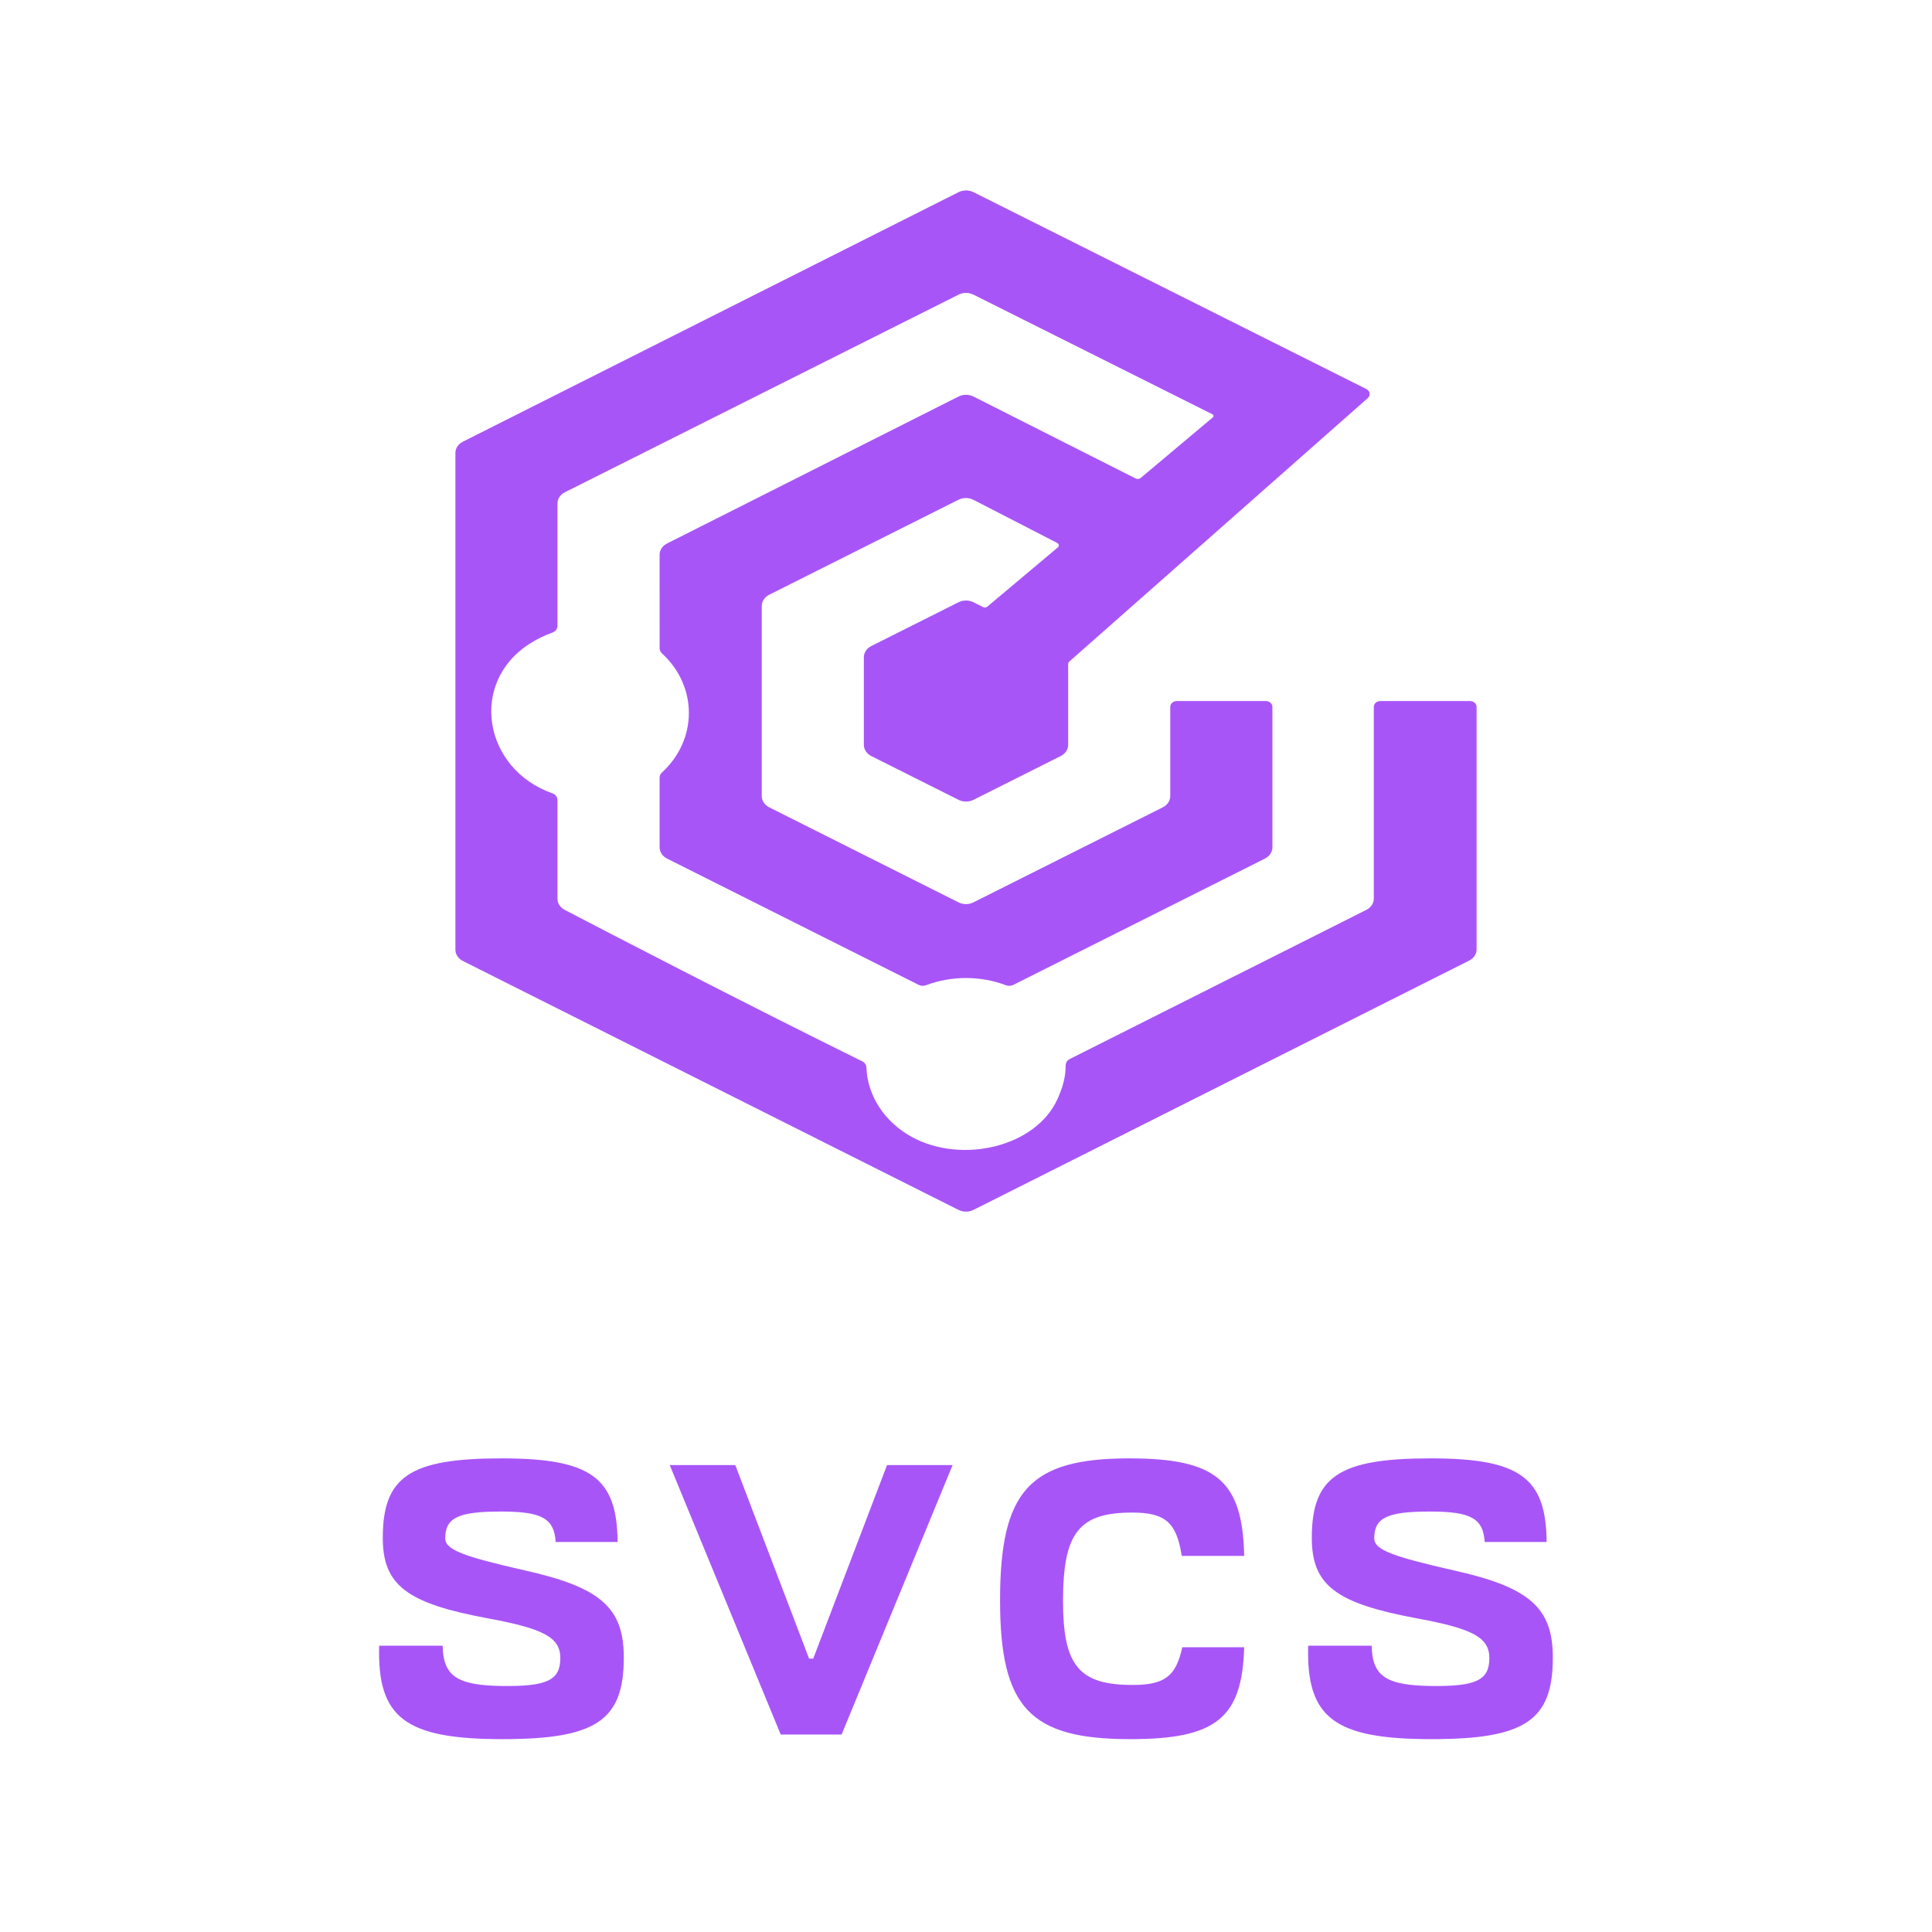
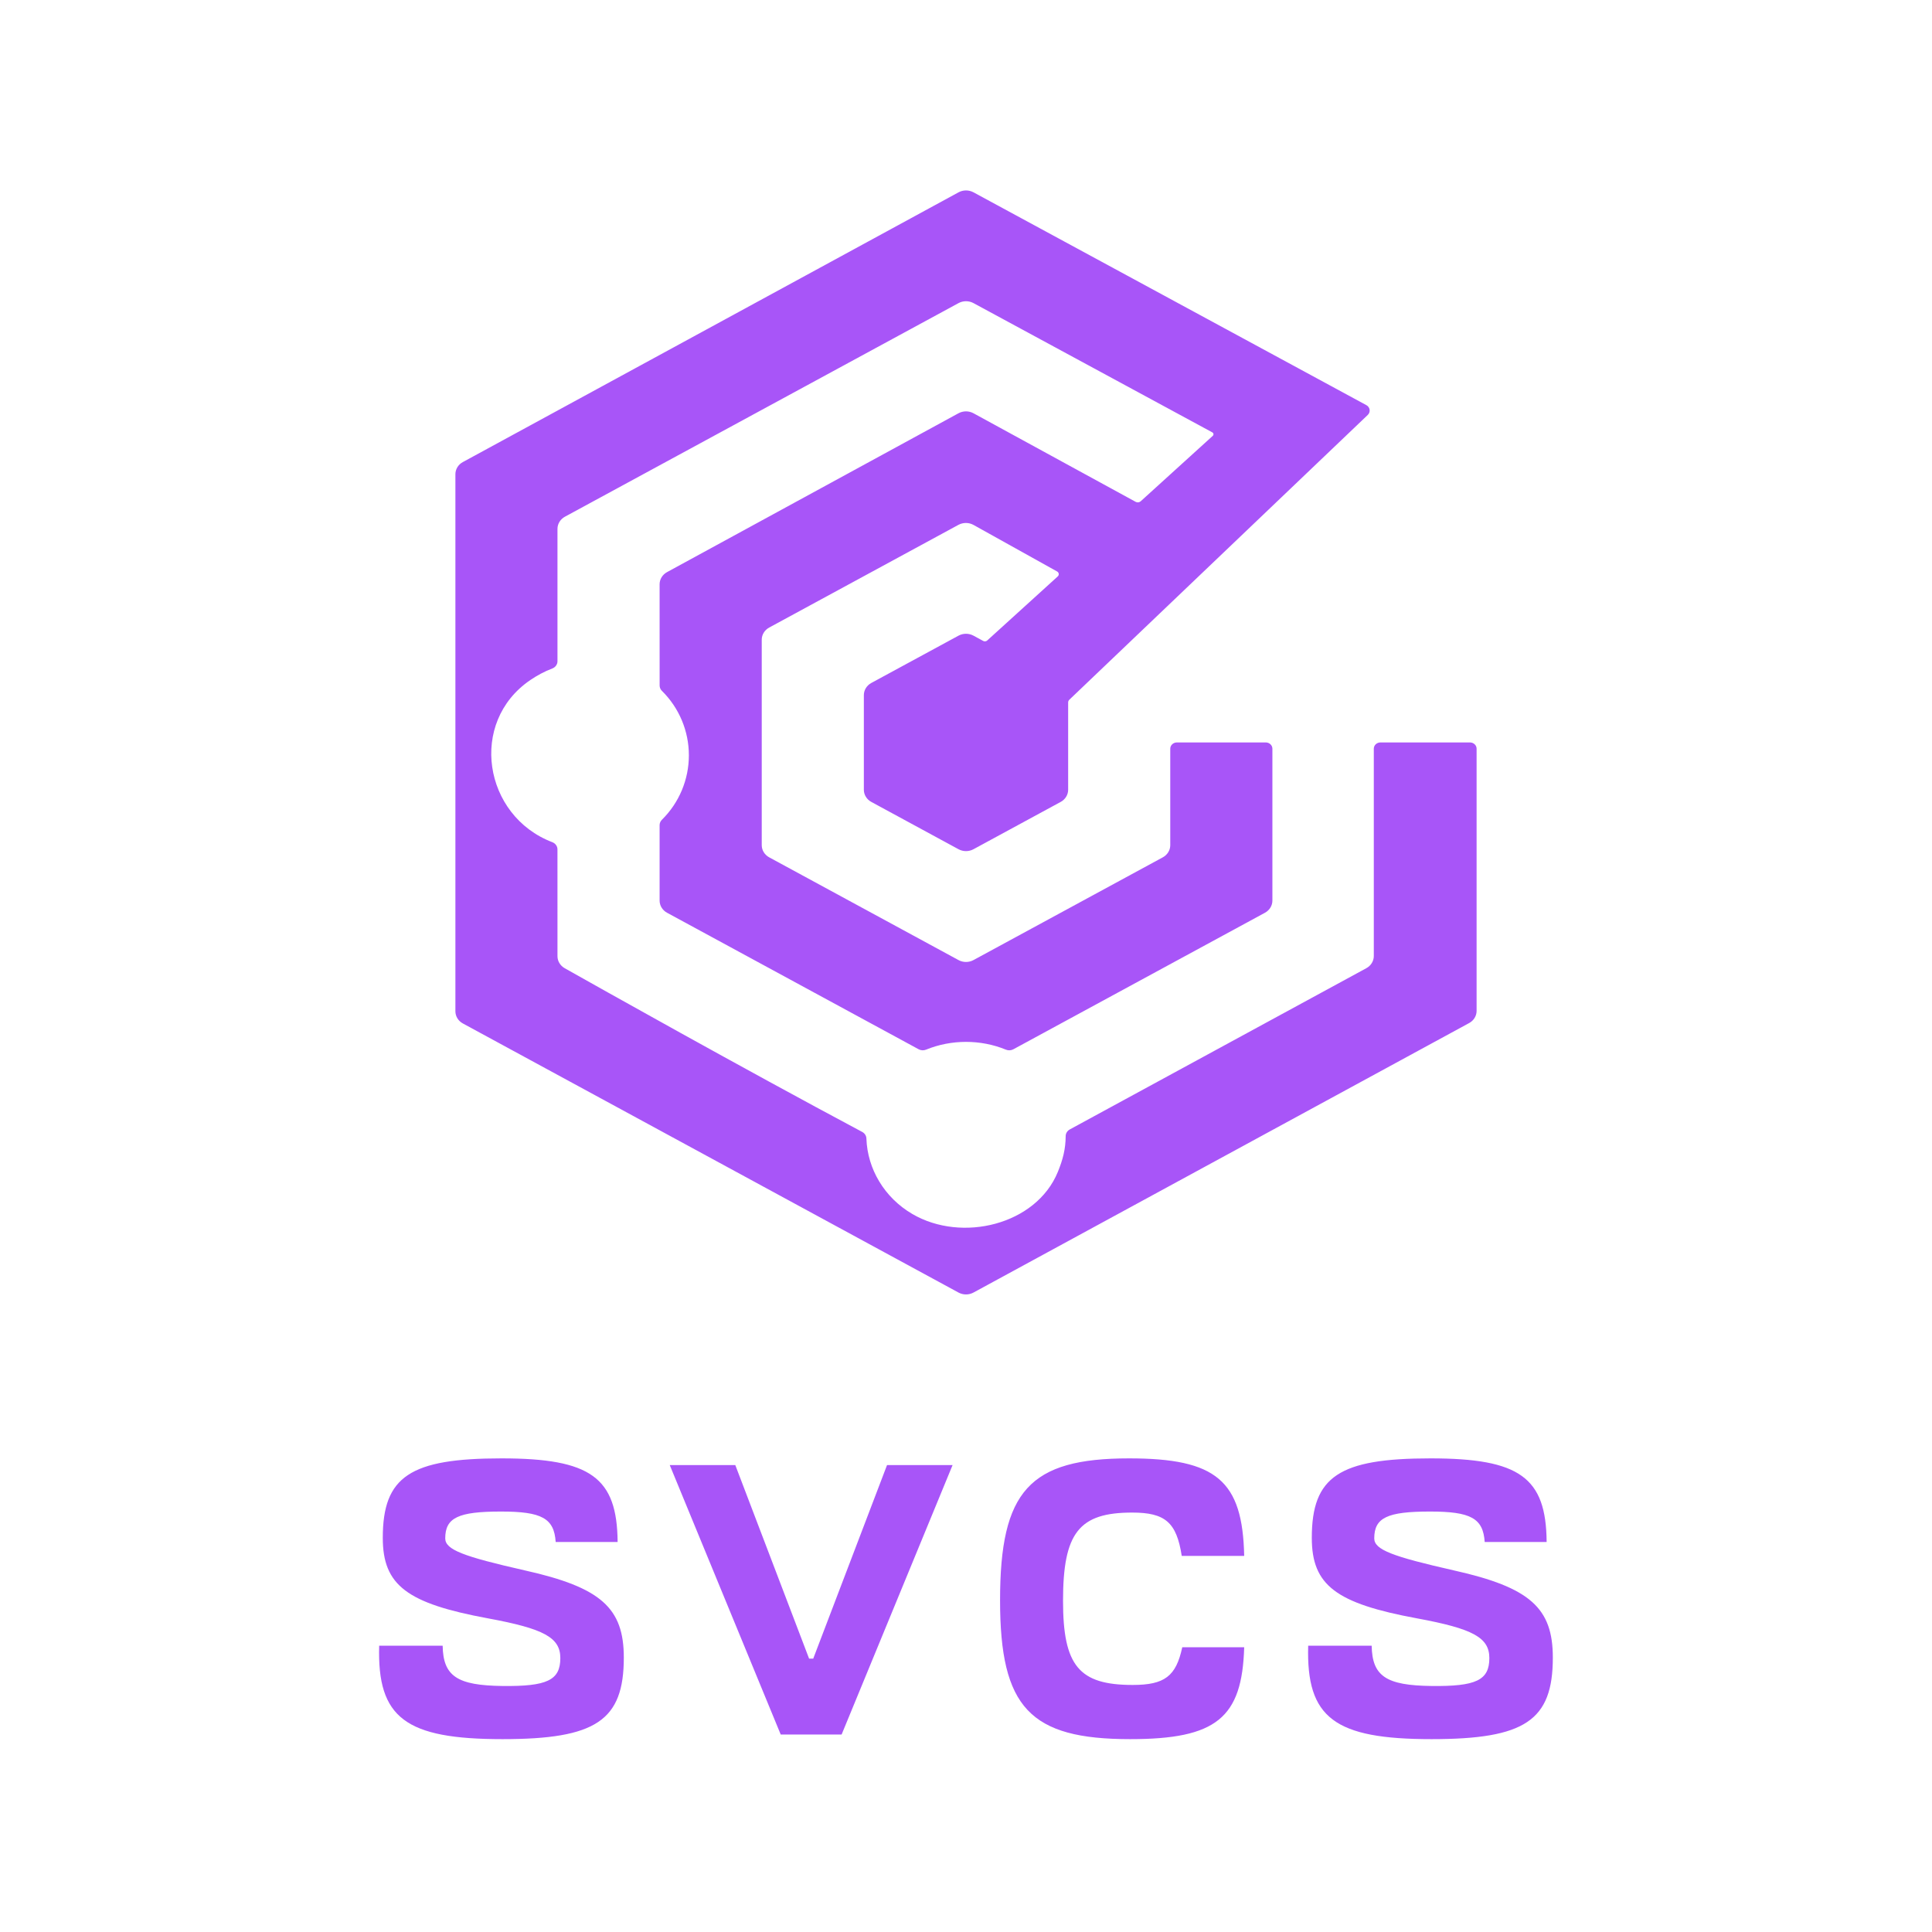
<svg xmlns="http://www.w3.org/2000/svg" xml:space="preserve" style="fill-rule:evenodd;clip-rule:evenodd;stroke-linejoin:round;stroke-miterlimit:2" viewBox="0 0 700 700">
-   <path d="M182.074 630.125c33.847 0 43.945-6.732 43.945-29.546 0-17.952-8.228-25.432-35.904-31.603-22.253-5.049-28.798-7.48-28.798-11.594 0-7.48 4.675-9.724 20.196-9.724 14.773 0 19.261 2.431 19.822 11.033h22.44c-.187-23.375-9.724-30.294-42.075-30.294-33.099 0-43.01 6.545-43.01 28.798 0 17.204 8.789 23.749 38.148 29.172 20.196 3.74 26.18 6.919 26.18 14.399 0 8.041-4.862 10.285-20.944 10.098-16.456-.187-21.505-3.553-21.692-14.586h-23.001c-.748 26.18 9.537 33.847 44.693 33.847ZM282.867 628.442h22.066l40.205-97.614h-23.749l-26.741 70.125h-1.496l-26.741-70.125h-23.749l40.205 97.614ZM409.466 630.125c31.229 0 40.579-7.667 41.327-33.286h-22.44c-2.244 10.472-6.358 13.651-17.952 13.651-19.448 0-25.245-6.919-25.245-30.481 0-24.684 5.797-31.977 25.058-31.977 11.968 0 16.082 3.553 17.952 15.708h22.627c-.561-27.302-10.098-35.343-41.701-35.343-36.091 0-46.75 11.781-46.75 51.425 0 38.896 10.846 50.303 47.124 50.303ZM518.674 630.125c33.847 0 43.945-6.732 43.945-29.546 0-17.952-8.228-25.432-35.904-31.603-22.253-5.049-28.798-7.48-28.798-11.594 0-7.48 4.675-9.724 20.196-9.724 14.773 0 19.261 2.431 19.822 11.033h22.44c-.187-23.375-9.724-30.294-42.075-30.294-33.099 0-43.01 6.545-43.01 28.798 0 17.204 8.789 23.749 38.148 29.172 20.196 3.74 26.18 6.919 26.18 14.399 0 8.041-4.862 10.285-20.944 10.098-16.456-.187-21.505-3.553-21.692-14.586h-23.001c-.748 26.18 9.537 33.847 44.693 33.847ZM386.112 385.951c.001-.931.572-1.789 1.498-2.255 12.039-6.062 91.686-46.113 107.441-54.036 1.673-.841 2.704-2.395 2.704-4.076v-69.491c0-1.155 1.077-2.092 2.407-2.092h32.431c1.329 0 2.407.937 2.407 2.092v87.878c0 1.681-1.03 3.234-2.704 4.076l-179.586 90.32a6.13 6.13 0 0 1-5.421.002l-179.582-90.188c-1.675-.841-2.707-2.396-2.707-4.077V164.108c0-1.68 1.03-3.233 2.702-4.075l179.59-90.399a6.128 6.128 0 0 1 5.419-.005l142.345 71.324c.646.324 1.083.89 1.183 1.532.101.642-.147 1.289-.67 1.751l-108.131 95.45a1.21 1.21 0 0 0-.427.904v29.266c0 1.683-1.032 3.237-2.708 4.079l-31.595 15.857c-1.676.84-3.74.84-5.416 0l-31.595-15.857c-1.676-.842-2.708-2.396-2.708-4.079v-31.711c0-1.683 1.032-3.237 2.708-4.079l31.594-15.855a6.126 6.126 0 0 1 5.418.001l3.533 1.775c.465.234 1.052.171 1.438-.153l25.562-21.473a.975.975 0 0 0 .359-.874c-.044-.325-.26-.613-.582-.779l-30.293-15.603a6.128 6.128 0 0 0-5.47-.027L278.7 215.491c-1.675.842-2.708 2.396-2.708 4.078v68.863c0 1.682 1.033 3.236 2.708 4.078l68.592 34.431a6.129 6.129 0 0 0 5.416 0L421.3 292.51c1.676-.842 2.708-2.396 2.708-4.078v-32.339c0-1.155 1.077-2.092 2.407-2.092h32.189c1.33 0 2.408.937 2.408 2.092v50.914c0 1.682-1.032 3.236-2.708 4.078a4471540 4471540 0 0 0-91.137 45.748 3.413 3.413 0 0 1-2.725.125c-9.133-3.467-19.751-3.467-28.885-.004a3.407 3.407 0 0 1-2.721-.125c-10.316-5.173-76.833-38.563-91.14-45.744-1.676-.842-2.708-2.396-2.708-4.078v-25.29c0-.674.3-1.323.837-1.81 13.021-11.95 13.021-31.234.005-43.187-.536-.487-.835-1.134-.835-1.807-.007-5-.007-26.315-.007-33.924 0-1.68 1.029-3.232 2.699-4.074l105.593-53.238a6.124 6.124 0 0 1 5.438.003l58.766 29.69c.582.294 1.317.216 1.801-.19l26.122-21.938a.682.682 0 0 0 .251-.617.74.74 0 0 0-.416-.545l-86.536-43.324a6.124 6.124 0 0 0-5.411.003l-142.603 71.582c-1.676.842-2.708 2.396-2.708 4.079v44.368c0 1.071-.75 2.032-1.893 2.429a40.234 40.234 0 0 0-7.929 3.861c-22.479 14.119-17.025 45.515 7.93 54.345 1.139.396 1.886 1.356 1.886 2.423.006 6.424.006 28.167.006 35.788 0 1.654.997 3.186 2.627 4.037 12.102 6.308 63.76 33.16 107.781 54.864.919.453 1.497 1.293 1.523 2.211.374 10.226 6.543 19.826 16.622 25.282 17.986 9.737 44.902 3.621 52.732-14.082 1.836-4.15 2.826-7.707 2.843-11.995Z" style="fill:#a855f8;fill-rule:nonzero" />
+   <path d="M182.074 630.125c33.847 0 43.945-6.732 43.945-29.546 0-17.952-8.228-25.432-35.904-31.603-22.253-5.049-28.798-7.48-28.798-11.594 0-7.48 4.675-9.724 20.196-9.724 14.773 0 19.261 2.431 19.822 11.033h22.44c-.187-23.375-9.724-30.294-42.075-30.294-33.099 0-43.01 6.545-43.01 28.798 0 17.204 8.789 23.749 38.148 29.172 20.196 3.74 26.18 6.919 26.18 14.399 0 8.041-4.862 10.285-20.944 10.098-16.456-.187-21.505-3.553-21.692-14.586h-23.001c-.748 26.18 9.537 33.847 44.693 33.847ZM282.867 628.442h22.066l40.205-97.614h-23.749l-26.741 70.125h-1.496l-26.741-70.125h-23.749l40.205 97.614ZM409.466 630.125c31.229 0 40.579-7.667 41.327-33.286h-22.44c-2.244 10.472-6.358 13.651-17.952 13.651-19.448 0-25.245-6.919-25.245-30.481 0-24.684 5.797-31.977 25.058-31.977 11.968 0 16.082 3.553 17.952 15.708h22.627c-.561-27.302-10.098-35.343-41.701-35.343-36.091 0-46.75 11.781-46.75 51.425 0 38.896 10.846 50.303 47.124 50.303ZM518.674 630.125c33.847 0 43.945-6.732 43.945-29.546 0-17.952-8.228-25.432-35.904-31.603-22.253-5.049-28.798-7.48-28.798-11.594 0-7.48 4.675-9.724 20.196-9.724 14.773 0 19.261 2.431 19.822 11.033h22.44c-.187-23.375-9.724-30.294-42.075-30.294-33.099 0-43.01 6.545-43.01 28.798 0 17.204 8.789 23.749 38.148 29.172 20.196 3.74 26.18 6.919 26.18 14.399 0 8.041-4.862 10.285-20.944 10.098-16.456-.187-21.505-3.553-21.692-14.586h-23.001c-.748 26.18 9.537 33.847 44.693 33.847ZM386.112 411.649c.001-1.005.572-1.934 1.498-2.437 12.039-6.554 91.686-49.852 107.441-58.417 1.673-.91 2.704-2.59 2.704-4.407v-75.125c0-1.249 1.077-2.262 2.407-2.262h32.431c1.329 0 2.407 1.013 2.407 2.262v95.003c0 1.817-1.03 3.497-2.704 4.407L352.71 468.316a5.715 5.715 0 0 1-5.421.001l-179.582-97.499c-1.675-.91-2.707-2.591-2.707-4.409V171.82c0-1.817 1.03-3.496 2.702-4.406l179.59-97.729a5.72 5.72 0 0 1 5.419-.005l142.345 77.108c.646.35 1.083.961 1.183 1.655a2.18 2.18 0 0 1-.67 1.893L387.438 253.525a1.354 1.354 0 0 0-.427.978v31.639c0 1.819-1.032 3.5-2.708 4.409l-31.595 17.143a5.72 5.72 0 0 1-5.416 0l-31.595-17.143c-1.676-.909-2.708-2.59-2.708-4.409v-34.283c0-1.819 1.032-3.499 2.708-4.409l31.594-17.141a5.718 5.718 0 0 1 5.418.001l3.533 1.919a1.26 1.26 0 0 0 1.438-.166l25.562-23.213c.269-.246.402-.595.359-.945a1.132 1.132 0 0 0-.582-.842l-30.293-16.869a5.722 5.722 0 0 0-5.47-.029L278.7 227.369c-1.675.91-2.708 2.59-2.708 4.409v74.445c0 1.819 1.033 3.5 2.708 4.409l68.592 37.223c1.676.91 3.74.91 5.416 0l68.592-37.223c1.676-.909 2.708-2.59 2.708-4.409v-34.96c0-1.249 1.077-2.262 2.407-2.262h32.189c1.33 0 2.408 1.013 2.408 2.262v55.041c0 1.819-1.032 3.5-2.708 4.409l-91.137 49.458a3.175 3.175 0 0 1-2.725.134c-9.133-3.748-19.751-3.748-28.885-.004a3.17 3.17 0 0 1-2.721-.135c-10.316-5.592-76.833-41.689-91.14-49.453-1.676-.909-2.708-2.59-2.708-4.409v-27.339c0-.73.3-1.431.837-1.957a32.79 32.79 0 0 0 .005-46.69 2.733 2.733 0 0 1-.835-1.953c-.007-5.405-.007-28.449-.007-36.675 0-1.815 1.029-3.493 2.699-4.404 15.233-8.303 90.307-49.221 105.593-57.554a5.716 5.716 0 0 1 5.438.003l58.766 32.097a1.578 1.578 0 0 0 1.801-.205l26.122-23.717a.768.768 0 0 0 .251-.667.795.795 0 0 0-.416-.589l-86.536-46.836a5.718 5.718 0 0 0-5.411.002l-142.603 77.387c-1.676.91-2.708 2.59-2.708 4.409v47.966c0 1.157-.75 2.197-1.893 2.626-2.808 1.075-5.478 2.509-7.929 4.174-22.479 15.263-17.025 49.205 7.93 58.751 1.139.429 1.886 1.466 1.886 2.619.006 6.946.006 30.452.006 38.691 0 1.787.997 3.443 2.627 4.364 12.102 6.819 63.76 35.848 107.781 59.312.919.49 1.497 1.397 1.523 2.39.374 11.055 6.543 21.434 16.622 27.332 17.986 10.526 44.902 3.915 52.732-15.223 1.836-4.488 2.826-8.332 2.843-12.969Z" style="fill:#a855f8;fill-rule:nonzero" />
</svg>
